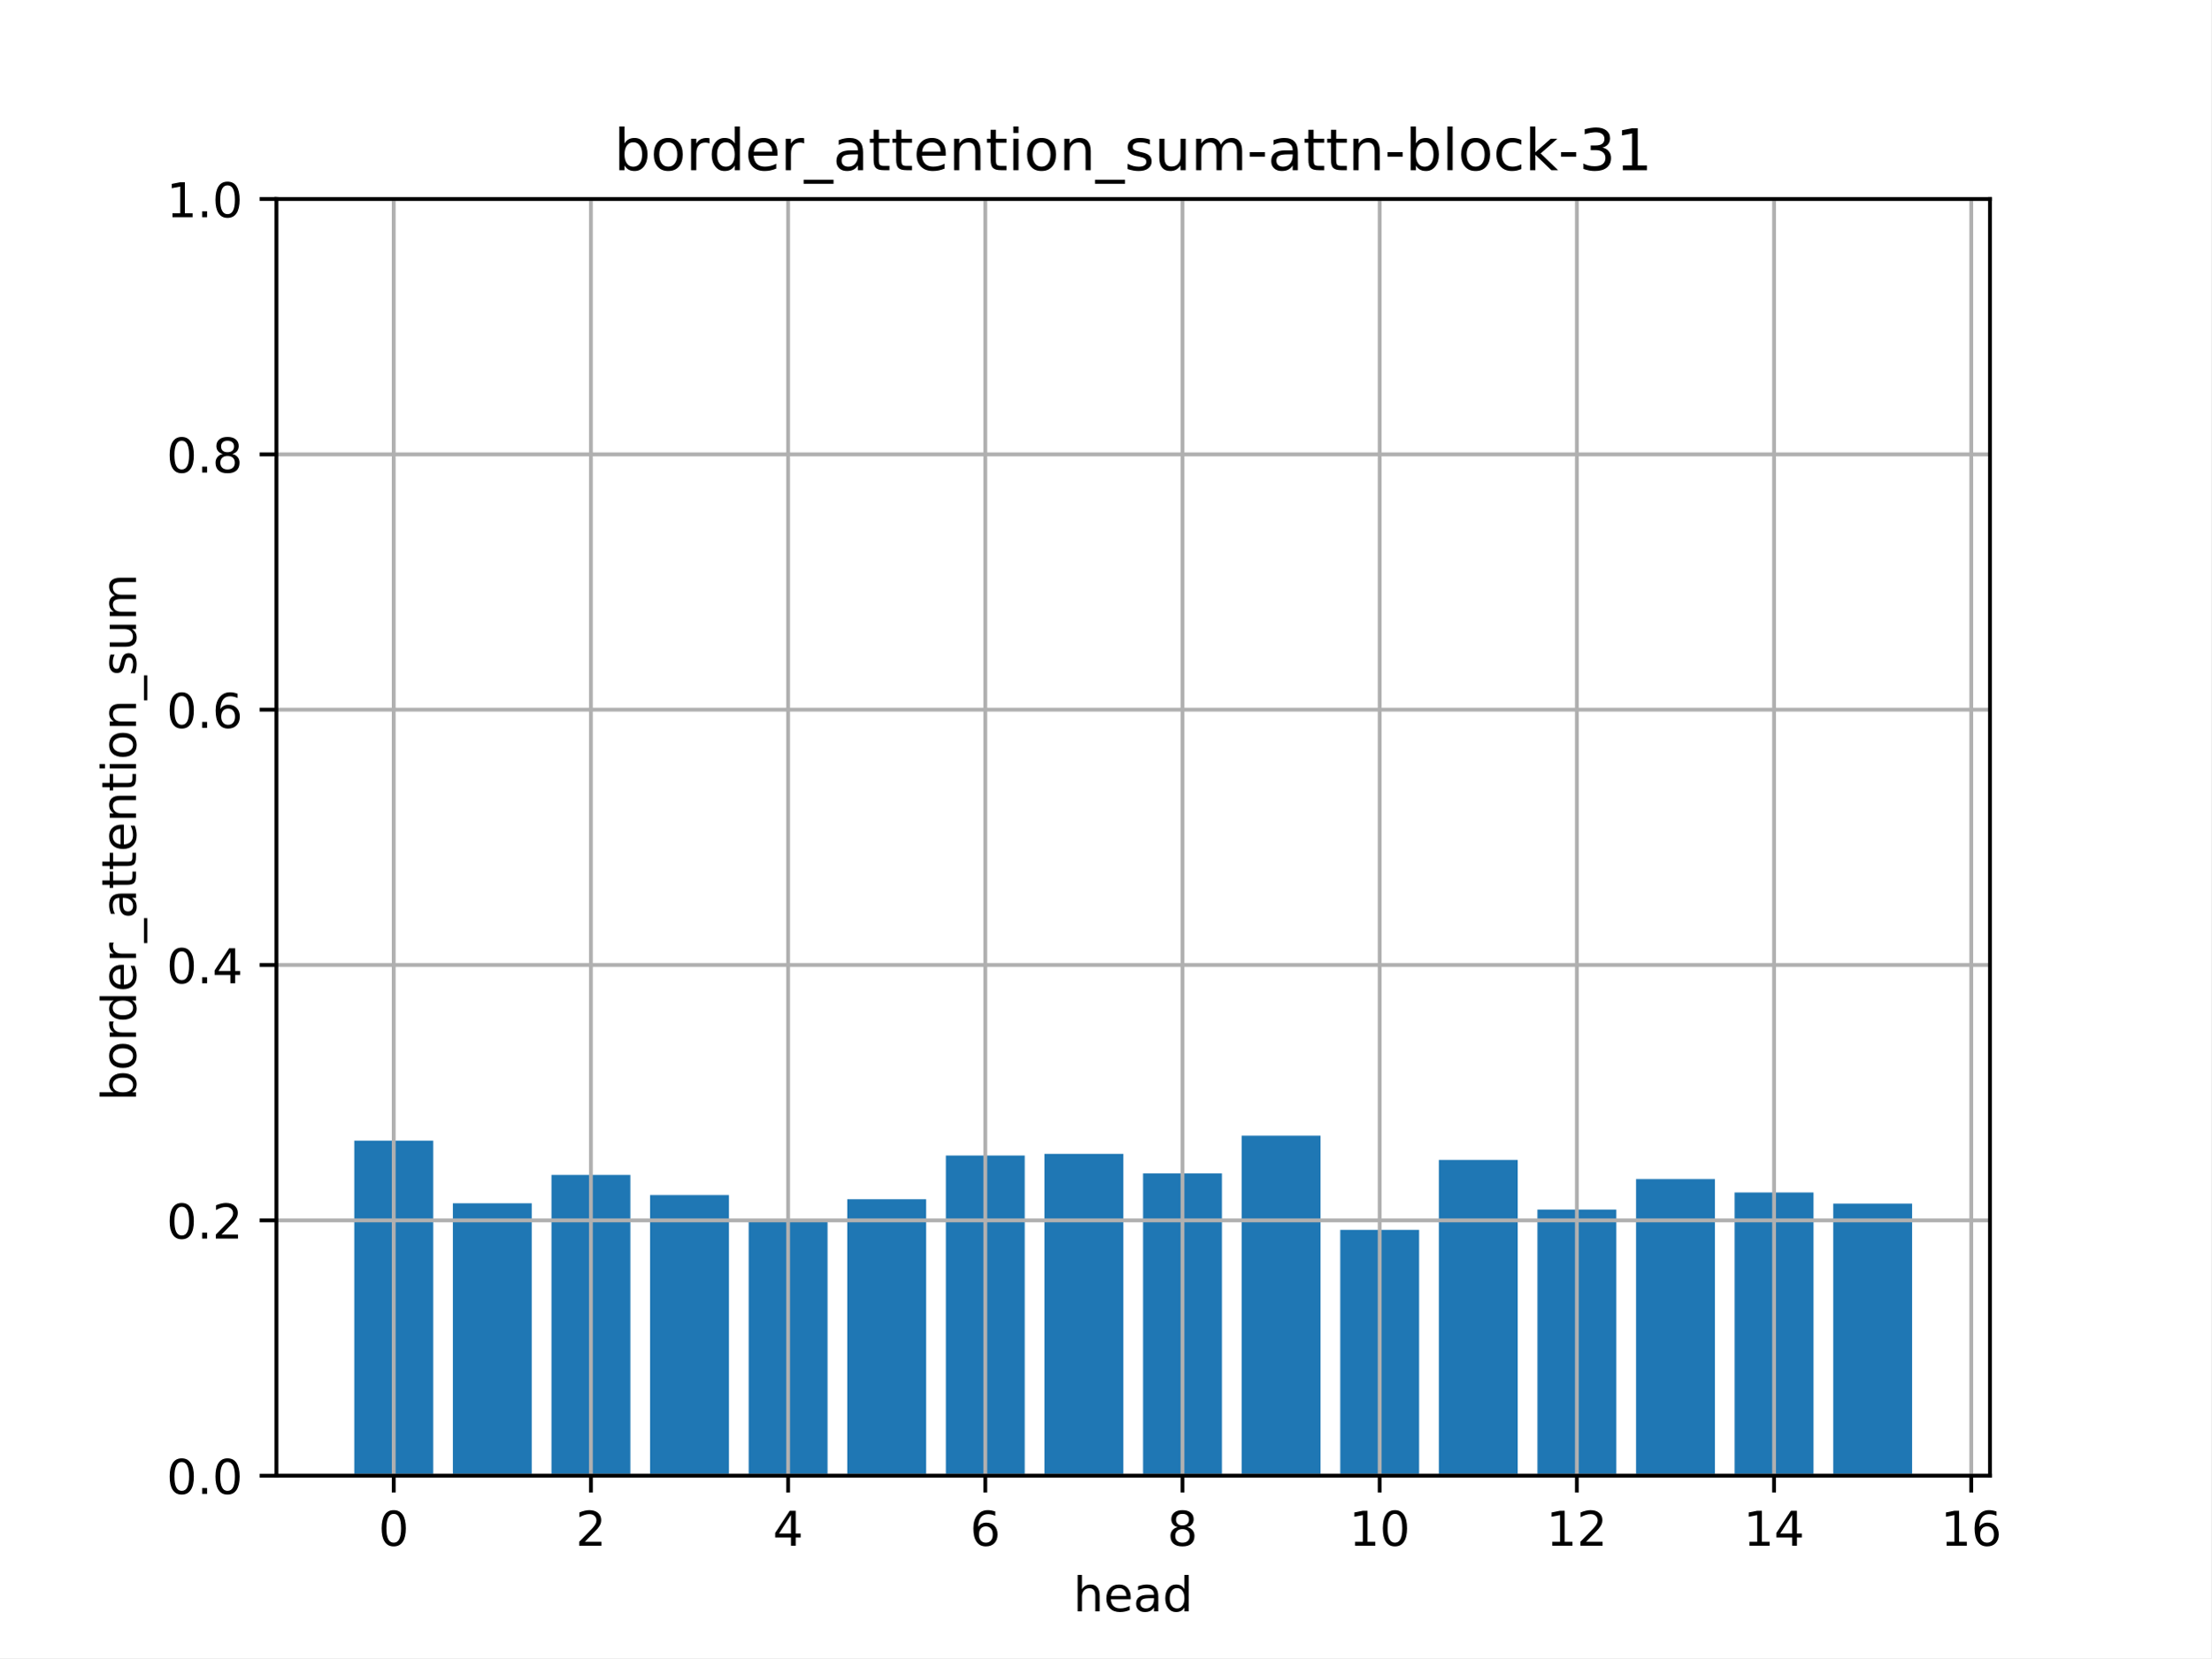
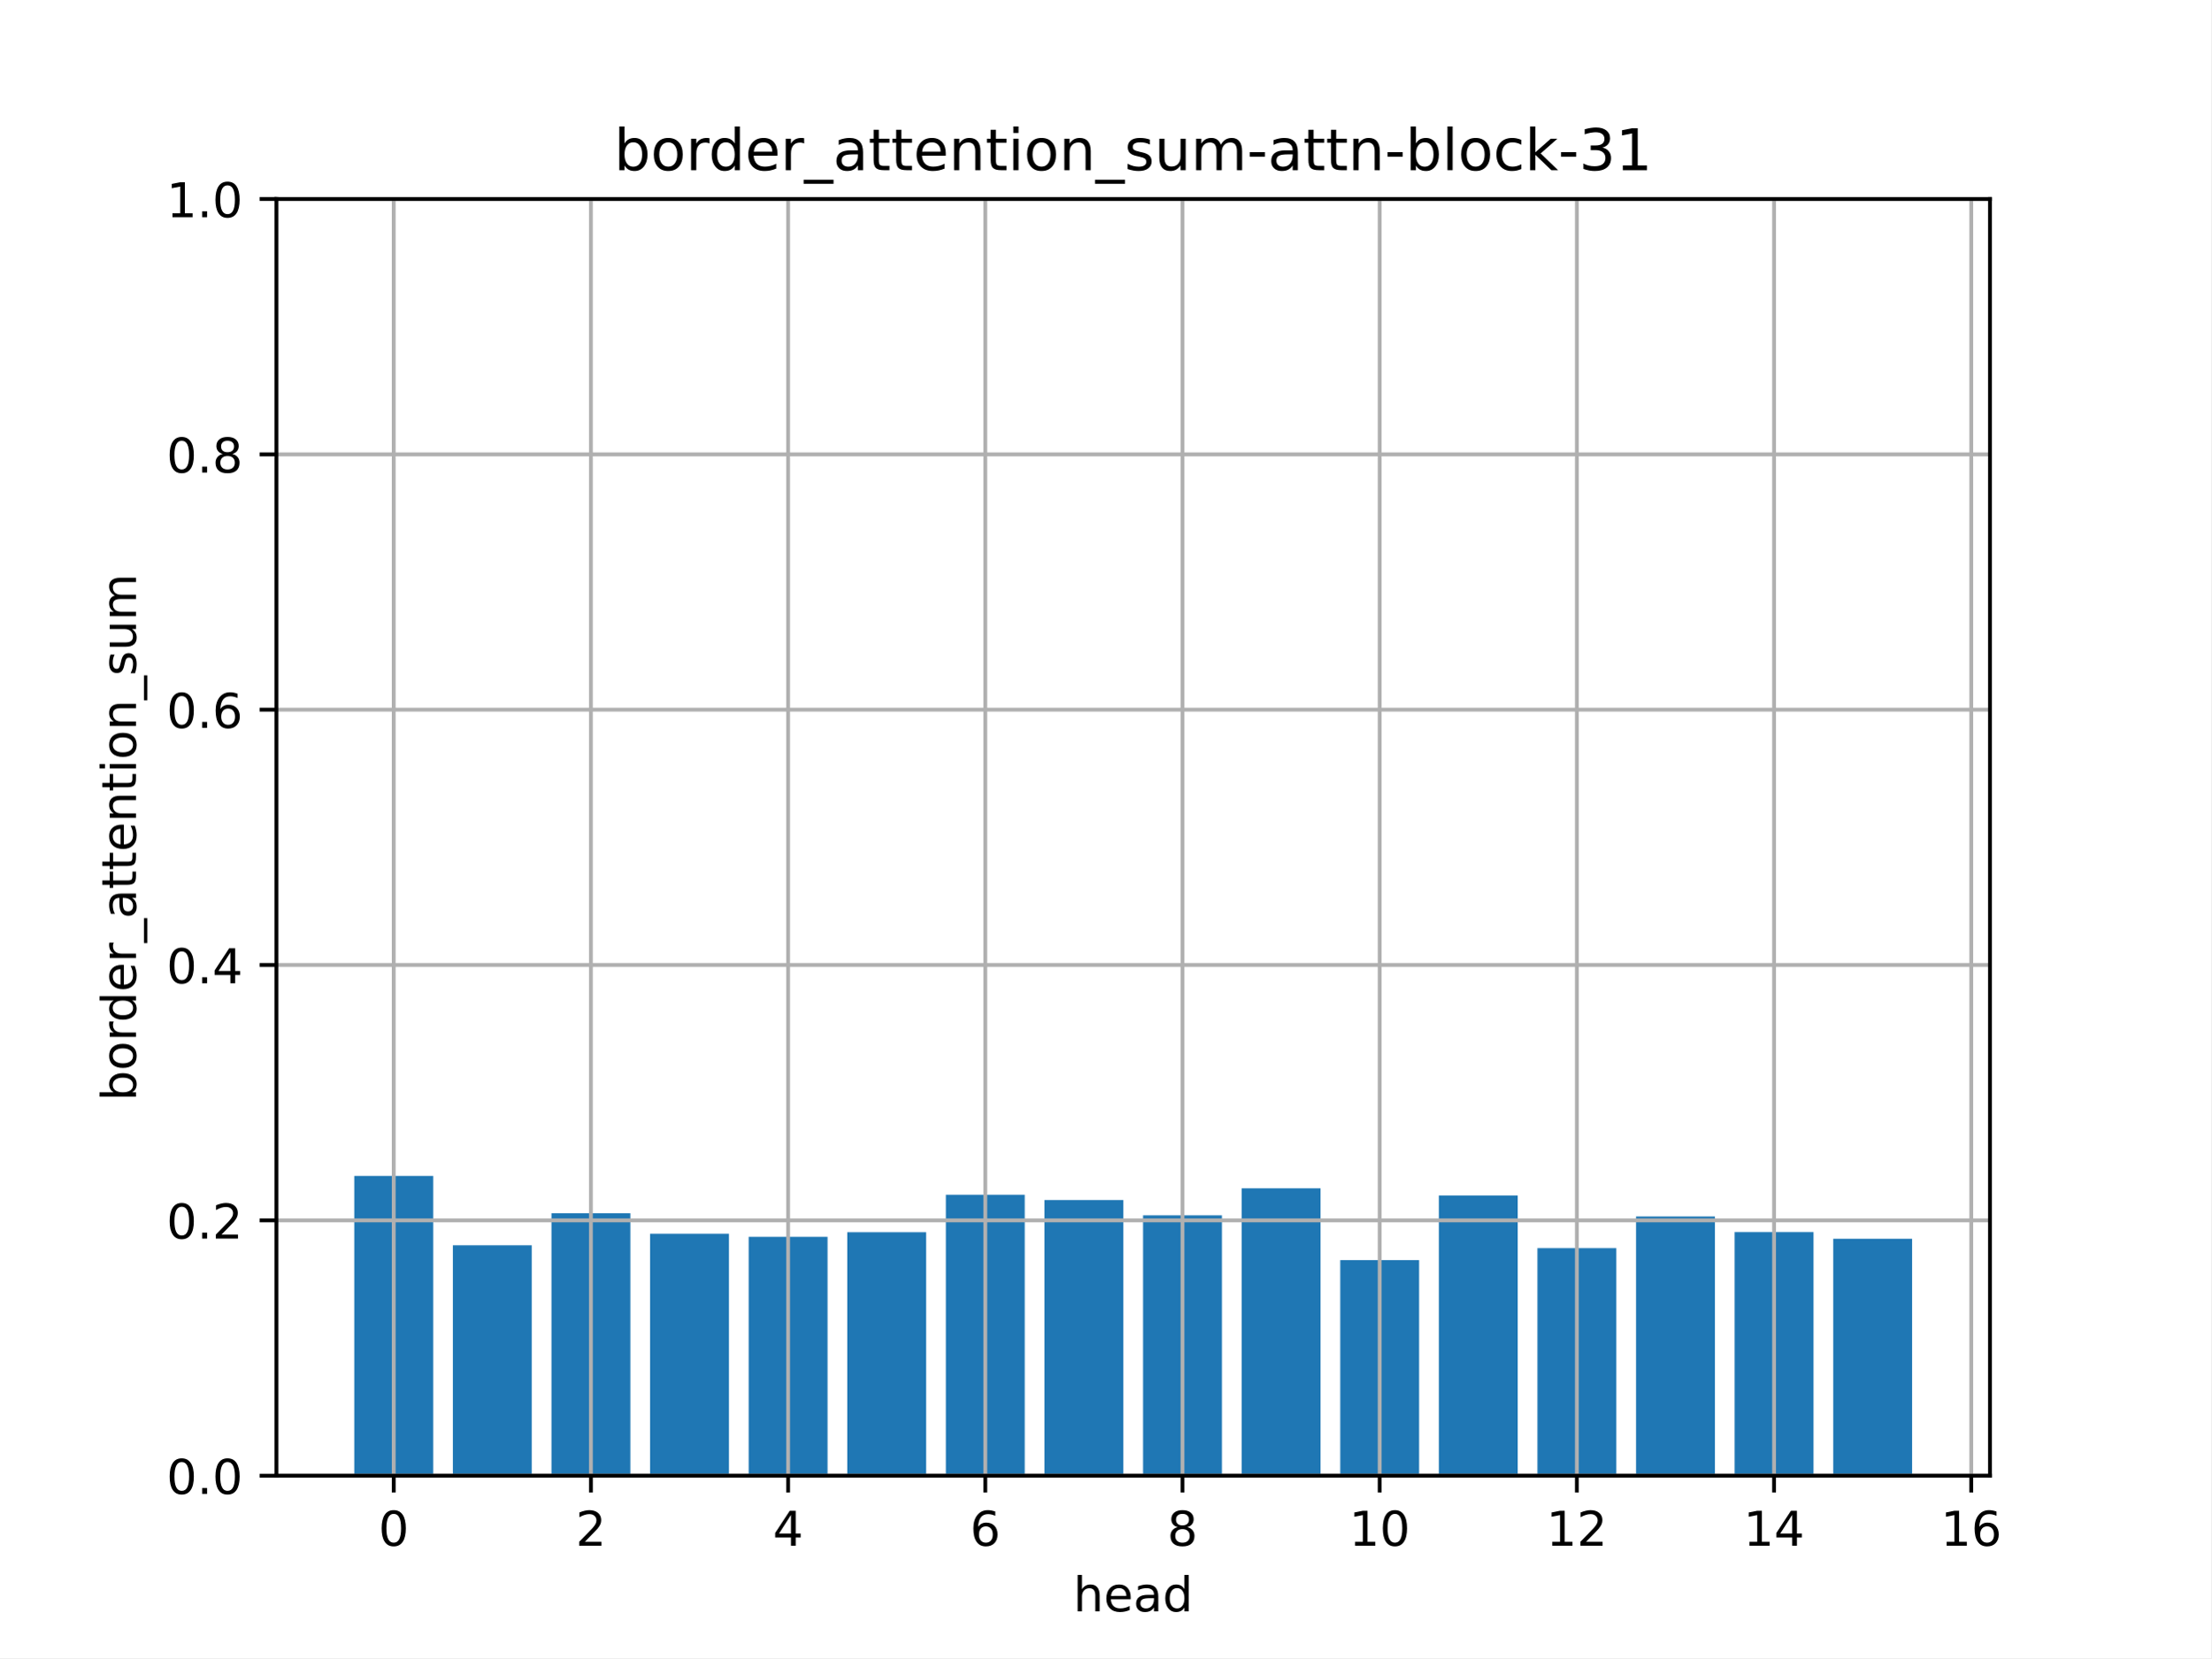
<svg xmlns="http://www.w3.org/2000/svg" xmlns:xlink="http://www.w3.org/1999/xlink" width="460.8pt" height="345.6pt" viewBox="0 0 460.8 345.6" version="1.1">
  <defs>
    <style type="text/css">*{stroke-linejoin: round; stroke-linecap: butt}</style>
  </defs>
  <g id="figure_1">
    <g id="patch_1">
      <path d="M 0 345.6  L 460.8 345.6  L 460.8 0  L 0 0  z " style="fill: #ffffff" />
    </g>
    <g id="axes_1">
      <g id="patch_2">
        <path d="M 57.6 307.584  L 414.72 307.584  L 414.72 41.472  L 57.6 41.472  z " style="fill: #ffffff" />
      </g>
      <g id="patch_3">
-         <path d="M 73.833 307.584  L 90.271 307.584  L 90.271 237.748  L 73.833 237.748  z " clip-path="url(#p9f709c866a)" style="fill: #1f77b4" />
+         <path d="M 73.833 307.584  L 90.271 307.584  L 90.271 245.098  L 73.833 245.098  z " clip-path="url(#pd78c011f35)" style="fill: #1f77b4" />
      </g>
      <g id="patch_4">
-         <path d="M 94.38 307.584  L 110.819 307.584  L 110.819 250.802  L 94.38 250.802  z " clip-path="url(#p9f709c866a)" style="fill: #1f77b4" />
+         <path d="M 94.38 307.584  L 110.819 307.584  L 110.819 259.564  L 94.38 259.564  z " clip-path="url(#pd78c011f35)" style="fill: #1f77b4" />
      </g>
      <g id="patch_5">
-         <path d="M 114.928 307.584  L 131.366 307.584  L 131.366 244.884  L 114.928 244.884  z " clip-path="url(#p9f709c866a)" style="fill: #1f77b4" />
+         <path d="M 114.928 307.584  L 131.366 307.584  L 131.366 252.871  L 114.928 252.871  z " clip-path="url(#pd78c011f35)" style="fill: #1f77b4" />
      </g>
      <g id="patch_6">
-         <path d="M 135.476 307.584  L 151.914 307.584  L 151.914 249.092  L 135.476 249.092  z " clip-path="url(#p9f709c866a)" style="fill: #1f77b4" />
+         <path d="M 135.476 307.584  L 151.914 307.584  L 151.914 257.159  L 135.476 257.159  z " clip-path="url(#pd78c011f35)" style="fill: #1f77b4" />
      </g>
      <g id="patch_7">
-         <path d="M 156.024 307.584  L 172.462 307.584  L 172.462 254.077  L 156.024 254.077  z " clip-path="url(#p9f709c866a)" style="fill: #1f77b4" />
+         <path d="M 156.024 307.584  L 172.462 307.584  L 172.462 257.786  L 156.024 257.786  z " clip-path="url(#pd78c011f35)" style="fill: #1f77b4" />
      </g>
      <g id="patch_8">
-         <path d="M 176.572 307.584  L 193.01 307.584  L 193.01 249.961  L 176.572 249.961  z " clip-path="url(#p9f709c866a)" style="fill: #1f77b4" />
+         <path d="M 176.572 307.584  L 193.01 307.584  L 193.01 256.832  L 176.572 256.832  z " clip-path="url(#pd78c011f35)" style="fill: #1f77b4" />
      </g>
      <g id="patch_9">
-         <path d="M 197.119 307.584  L 213.557 307.584  L 213.557 240.846  L 197.119 240.846  z " clip-path="url(#p9f709c866a)" style="fill: #1f77b4" />
+         <path d="M 197.119 307.584  L 213.557 307.584  L 213.557 249.044  L 197.119 249.044  z " clip-path="url(#pd78c011f35)" style="fill: #1f77b4" />
      </g>
      <g id="patch_10">
-         <path d="M 217.667 307.584  L 234.105 307.584  L 234.105 240.497  L 217.667 240.497  z " clip-path="url(#p9f709c866a)" style="fill: #1f77b4" />
+         <path d="M 217.667 307.584  L 234.105 307.584  L 234.105 250.135  L 217.667 250.135  z " clip-path="url(#pd78c011f35)" style="fill: #1f77b4" />
      </g>
      <g id="patch_11">
-         <path d="M 238.215 307.584  L 254.653 307.584  L 254.653 244.563  L 238.215 244.563  z " clip-path="url(#p9f709c866a)" style="fill: #1f77b4" />
+         <path d="M 238.215 307.584  L 254.653 307.584  L 254.653 253.318  L 238.215 253.318  z " clip-path="url(#pd78c011f35)" style="fill: #1f77b4" />
      </g>
      <g id="patch_12">
-         <path d="M 258.763 307.584  L 275.201 307.584  L 275.201 236.719  L 258.763 236.719  z " clip-path="url(#p9f709c866a)" style="fill: #1f77b4" />
+         <path d="M 258.763 307.584  L 275.201 307.584  L 275.201 247.679  L 258.763 247.679  z " clip-path="url(#pd78c011f35)" style="fill: #1f77b4" />
      </g>
      <g id="patch_13">
-         <path d="M 279.31 307.584  L 295.748 307.584  L 295.748 256.336  L 279.31 256.336  z " clip-path="url(#p9f709c866a)" style="fill: #1f77b4" />
+         <path d="M 279.31 307.584  L 295.748 307.584  L 295.748 262.638  L 279.31 262.638  z " clip-path="url(#pd78c011f35)" style="fill: #1f77b4" />
      </g>
      <g id="patch_14">
-         <path d="M 299.858 307.584  L 316.296 307.584  L 316.296 241.762  L 299.858 241.762  z " clip-path="url(#p9f709c866a)" style="fill: #1f77b4" />
+         <path d="M 299.858 307.584  L 316.296 307.584  L 316.296 249.174  L 299.858 249.174  z " clip-path="url(#pd78c011f35)" style="fill: #1f77b4" />
      </g>
      <g id="patch_15">
-         <path d="M 320.406 307.584  L 336.844 307.584  L 336.844 252.119  L 320.406 252.119  z " clip-path="url(#p9f709c866a)" style="fill: #1f77b4" />
+         <path d="M 320.406 307.584  L 336.844 307.584  L 336.844 260.144  L 320.406 260.144  z " clip-path="url(#pd78c011f35)" style="fill: #1f77b4" />
      </g>
      <g id="patch_16">
-         <path d="M 340.954 307.584  L 357.392 307.584  L 357.392 245.754  L 340.954 245.754  z " clip-path="url(#p9f709c866a)" style="fill: #1f77b4" />
+         <path d="M 340.954 307.584  L 357.392 307.584  L 357.392 253.552  L 340.954 253.552  z " clip-path="url(#pd78c011f35)" style="fill: #1f77b4" />
      </g>
      <g id="patch_17">
-         <path d="M 361.501 307.584  L 377.94 307.584  L 377.94 248.548  L 361.501 248.548  z " clip-path="url(#p9f709c866a)" style="fill: #1f77b4" />
+         <path d="M 361.501 307.584  L 377.94 307.584  L 377.94 256.805  L 361.501 256.805  z " clip-path="url(#pd78c011f35)" style="fill: #1f77b4" />
      </g>
      <g id="patch_18">
-         <path d="M 382.049 307.584  L 398.487 307.584  L 398.487 250.89  L 382.049 250.89  z " clip-path="url(#p9f709c866a)" style="fill: #1f77b4" />
+         <path d="M 382.049 307.584  L 398.487 307.584  L 398.487 258.193  L 382.049 258.193  z " clip-path="url(#pd78c011f35)" style="fill: #1f77b4" />
      </g>
      <g id="matplotlib.axis_1">
        <g id="xtick_1">
          <g id="line2d_1">
-             <path d="M 82.052 307.584  L 82.052 41.472  " clip-path="url(#p9f709c866a)" style="fill: none; stroke: #b0b0b0; stroke-width: 0.8; stroke-linecap: square" />
+             <path d="M 82.052 307.584  L 82.052 41.472  " clip-path="url(#pd78c011f35)" style="fill: none; stroke: #b0b0b0; stroke-width: 0.8; stroke-linecap: square" />
          </g>
          <g id="line2d_2">
            <defs>
-               <path id="m6a5b985927" d="M 0 0  L 0 3.5  " style="stroke: #000000; stroke-width: 0.8" />
+               <path id="mc23e83f23b" d="M 0 0  L 0 3.5  " style="stroke: #000000; stroke-width: 0.8" />
            </defs>
            <g>
-               <use xlink:href="#m6a5b985927" x="82.052" y="307.584" style="stroke: #000000; stroke-width: 0.8" />
+               <use xlink:href="#mc23e83f23b" x="82.052" y="307.584" style="stroke: #000000; stroke-width: 0.8" />
            </g>
          </g>
          <g id="text_1">
            <g transform="translate(78.87058 322.1824) scale(0.1 -0.1)">
              <defs>
                <path id="DejaVuSans-30" d="M 2034 4250  Q 1547 4250 1301 3770  Q 1056 3291 1056 2328  Q 1056 1369 1301 889  Q 1547 409 2034 409  Q 2525 409 2770 889  Q 3016 1369 3016 2328  Q 3016 3291 2770 3770  Q 2525 4250 2034 4250  z M 2034 4750  Q 2819 4750 3233 4129  Q 3647 3509 3647 2328  Q 3647 1150 3233 529  Q 2819 -91 2034 -91  Q 1250 -91 836 529  Q 422 1150 422 2328  Q 422 3509 836 4129  Q 1250 4750 2034 4750  z " transform="scale(0.015625)" />
              </defs>
              <use xlink:href="#DejaVuSans-30" />
            </g>
          </g>
        </g>
        <g id="xtick_2">
          <g id="line2d_3">
-             <path d="M 123.147 307.584  L 123.147 41.472  " clip-path="url(#p9f709c866a)" style="fill: none; stroke: #b0b0b0; stroke-width: 0.8; stroke-linecap: square" />
+             <path d="M 123.147 307.584  L 123.147 41.472  " clip-path="url(#pd78c011f35)" style="fill: none; stroke: #b0b0b0; stroke-width: 0.8; stroke-linecap: square" />
          </g>
          <g id="line2d_4">
            <g>
-               <use xlink:href="#m6a5b985927" x="123.147" y="307.584" style="stroke: #000000; stroke-width: 0.8" />
+               <use xlink:href="#mc23e83f23b" x="123.147" y="307.584" style="stroke: #000000; stroke-width: 0.8" />
            </g>
          </g>
          <g id="text_2">
            <g transform="translate(119.9661 322.1824) scale(0.1 -0.1)">
              <defs>
                <path id="DejaVuSans-32" d="M 1228 531  L 3431 531  L 3431 0  L 469 0  L 469 531  Q 828 903 1448 1529  Q 2069 2156 2228 2338  Q 2531 2678 2651 2914  Q 2772 3150 2772 3378  Q 2772 3750 2511 3984  Q 2250 4219 1831 4219  Q 1534 4219 1204 4116  Q 875 4013 500 3803  L 500 4441  Q 881 4594 1212 4672  Q 1544 4750 1819 4750  Q 2544 4750 2975 4387  Q 3406 4025 3406 3419  Q 3406 3131 3298 2873  Q 3191 2616 2906 2266  Q 2828 2175 2409 1742  Q 1991 1309 1228 531  z " transform="scale(0.015625)" />
              </defs>
              <use xlink:href="#DejaVuSans-32" />
            </g>
          </g>
        </g>
        <g id="xtick_3">
          <g id="line2d_5">
-             <path d="M 164.243 307.584  L 164.243 41.472  " clip-path="url(#p9f709c866a)" style="fill: none; stroke: #b0b0b0; stroke-width: 0.8; stroke-linecap: square" />
+             <path d="M 164.243 307.584  L 164.243 41.472  " clip-path="url(#pd78c011f35)" style="fill: none; stroke: #b0b0b0; stroke-width: 0.8; stroke-linecap: square" />
          </g>
          <g id="line2d_6">
            <g>
-               <use xlink:href="#m6a5b985927" x="164.243" y="307.584" style="stroke: #000000; stroke-width: 0.8" />
+               <use xlink:href="#mc23e83f23b" x="164.243" y="307.584" style="stroke: #000000; stroke-width: 0.8" />
            </g>
          </g>
          <g id="text_3">
            <g transform="translate(161.0616 322.1824) scale(0.1 -0.1)">
              <defs>
                <path id="DejaVuSans-34" d="M 2419 4116  L 825 1625  L 2419 1625  L 2419 4116  z M 2253 4666  L 3047 4666  L 3047 1625  L 3713 1625  L 3713 1100  L 3047 1100  L 3047 0  L 2419 0  L 2419 1100  L 313 1100  L 313 1709  L 2253 4666  z " transform="scale(0.015625)" />
              </defs>
              <use xlink:href="#DejaVuSans-34" />
            </g>
          </g>
        </g>
        <g id="xtick_4">
          <g id="line2d_7">
-             <path d="M 205.338 307.584  L 205.338 41.472  " clip-path="url(#p9f709c866a)" style="fill: none; stroke: #b0b0b0; stroke-width: 0.8; stroke-linecap: square" />
+             <path d="M 205.338 307.584  L 205.338 41.472  " clip-path="url(#pd78c011f35)" style="fill: none; stroke: #b0b0b0; stroke-width: 0.8; stroke-linecap: square" />
          </g>
          <g id="line2d_8">
            <g>
-               <use xlink:href="#m6a5b985927" x="205.338" y="307.584" style="stroke: #000000; stroke-width: 0.8" />
+               <use xlink:href="#mc23e83f23b" x="205.338" y="307.584" style="stroke: #000000; stroke-width: 0.8" />
            </g>
          </g>
          <g id="text_4">
            <g transform="translate(202.1571 322.1824) scale(0.1 -0.1)">
              <defs>
                <path id="DejaVuSans-36" d="M 2113 2584  Q 1688 2584 1439 2293  Q 1191 2003 1191 1497  Q 1191 994 1439 701  Q 1688 409 2113 409  Q 2538 409 2786 701  Q 3034 994 3034 1497  Q 3034 2003 2786 2293  Q 2538 2584 2113 2584  z M 3366 4563  L 3366 3988  Q 3128 4100 2886 4159  Q 2644 4219 2406 4219  Q 1781 4219 1451 3797  Q 1122 3375 1075 2522  Q 1259 2794 1537 2939  Q 1816 3084 2150 3084  Q 2853 3084 3261 2657  Q 3669 2231 3669 1497  Q 3669 778 3244 343  Q 2819 -91 2113 -91  Q 1303 -91 875 529  Q 447 1150 447 2328  Q 447 3434 972 4092  Q 1497 4750 2381 4750  Q 2619 4750 2861 4703  Q 3103 4656 3366 4563  z " transform="scale(0.015625)" />
              </defs>
              <use xlink:href="#DejaVuSans-36" />
            </g>
          </g>
        </g>
        <g id="xtick_5">
          <g id="line2d_9">
-             <path d="M 246.434 307.584  L 246.434 41.472  " clip-path="url(#p9f709c866a)" style="fill: none; stroke: #b0b0b0; stroke-width: 0.8; stroke-linecap: square" />
+             <path d="M 246.434 307.584  L 246.434 41.472  " clip-path="url(#pd78c011f35)" style="fill: none; stroke: #b0b0b0; stroke-width: 0.8; stroke-linecap: square" />
          </g>
          <g id="line2d_10">
            <g>
-               <use xlink:href="#m6a5b985927" x="246.434" y="307.584" style="stroke: #000000; stroke-width: 0.8" />
+               <use xlink:href="#mc23e83f23b" x="246.434" y="307.584" style="stroke: #000000; stroke-width: 0.8" />
            </g>
          </g>
          <g id="text_5">
            <g transform="translate(243.2526 322.1824) scale(0.1 -0.1)">
              <defs>
                <path id="DejaVuSans-38" d="M 2034 2216  Q 1584 2216 1326 1975  Q 1069 1734 1069 1313  Q 1069 891 1326 650  Q 1584 409 2034 409  Q 2484 409 2743 651  Q 3003 894 3003 1313  Q 3003 1734 2745 1975  Q 2488 2216 2034 2216  z M 1403 2484  Q 997 2584 770 2862  Q 544 3141 544 3541  Q 544 4100 942 4425  Q 1341 4750 2034 4750  Q 2731 4750 3128 4425  Q 3525 4100 3525 3541  Q 3525 3141 3298 2862  Q 3072 2584 2669 2484  Q 3125 2378 3379 2068  Q 3634 1759 3634 1313  Q 3634 634 3220 271  Q 2806 -91 2034 -91  Q 1263 -91 848 271  Q 434 634 434 1313  Q 434 1759 690 2068  Q 947 2378 1403 2484  z M 1172 3481  Q 1172 3119 1398 2916  Q 1625 2713 2034 2713  Q 2441 2713 2670 2916  Q 2900 3119 2900 3481  Q 2900 3844 2670 4047  Q 2441 4250 2034 4250  Q 1625 4250 1398 4047  Q 1172 3844 1172 3481  z " transform="scale(0.015625)" />
              </defs>
              <use xlink:href="#DejaVuSans-38" />
            </g>
          </g>
        </g>
        <g id="xtick_6">
          <g id="line2d_11">
-             <path d="M 287.529 307.584  L 287.529 41.472  " clip-path="url(#p9f709c866a)" style="fill: none; stroke: #b0b0b0; stroke-width: 0.8; stroke-linecap: square" />
+             <path d="M 287.529 307.584  L 287.529 41.472  " clip-path="url(#pd78c011f35)" style="fill: none; stroke: #b0b0b0; stroke-width: 0.8; stroke-linecap: square" />
          </g>
          <g id="line2d_12">
            <g>
-               <use xlink:href="#m6a5b985927" x="287.529" y="307.584" style="stroke: #000000; stroke-width: 0.8" />
+               <use xlink:href="#mc23e83f23b" x="287.529" y="307.584" style="stroke: #000000; stroke-width: 0.8" />
            </g>
          </g>
          <g id="text_6">
            <g transform="translate(281.1669 322.1824) scale(0.1 -0.1)">
              <defs>
                <path id="DejaVuSans-31" d="M 794 531  L 1825 531  L 1825 4091  L 703 3866  L 703 4441  L 1819 4666  L 2450 4666  L 2450 531  L 3481 531  L 3481 0  L 794 0  L 794 531  z " transform="scale(0.015625)" />
              </defs>
              <use xlink:href="#DejaVuSans-31" />
              <use xlink:href="#DejaVuSans-30" x="63.623" />
            </g>
          </g>
        </g>
        <g id="xtick_7">
          <g id="line2d_13">
-             <path d="M 328.625 307.584  L 328.625 41.472  " clip-path="url(#p9f709c866a)" style="fill: none; stroke: #b0b0b0; stroke-width: 0.8; stroke-linecap: square" />
+             <path d="M 328.625 307.584  L 328.625 41.472  " clip-path="url(#pd78c011f35)" style="fill: none; stroke: #b0b0b0; stroke-width: 0.8; stroke-linecap: square" />
          </g>
          <g id="line2d_14">
            <g>
-               <use xlink:href="#m6a5b985927" x="328.625" y="307.584" style="stroke: #000000; stroke-width: 0.8" />
+               <use xlink:href="#mc23e83f23b" x="328.625" y="307.584" style="stroke: #000000; stroke-width: 0.8" />
            </g>
          </g>
          <g id="text_7">
            <g transform="translate(322.2624 322.1824) scale(0.1 -0.1)">
              <use xlink:href="#DejaVuSans-31" />
              <use xlink:href="#DejaVuSans-32" x="63.623" />
            </g>
          </g>
        </g>
        <g id="xtick_8">
          <g id="line2d_15">
-             <path d="M 369.72 307.584  L 369.72 41.472  " clip-path="url(#p9f709c866a)" style="fill: none; stroke: #b0b0b0; stroke-width: 0.8; stroke-linecap: square" />
+             <path d="M 369.72 307.584  L 369.72 41.472  " clip-path="url(#pd78c011f35)" style="fill: none; stroke: #b0b0b0; stroke-width: 0.8; stroke-linecap: square" />
          </g>
          <g id="line2d_16">
            <g>
-               <use xlink:href="#m6a5b985927" x="369.72" y="307.584" style="stroke: #000000; stroke-width: 0.8" />
+               <use xlink:href="#mc23e83f23b" x="369.72" y="307.584" style="stroke: #000000; stroke-width: 0.8" />
            </g>
          </g>
          <g id="text_8">
            <g transform="translate(363.3579 322.1824) scale(0.1 -0.1)">
              <use xlink:href="#DejaVuSans-31" />
              <use xlink:href="#DejaVuSans-34" x="63.623" />
            </g>
          </g>
        </g>
        <g id="xtick_9">
          <g id="line2d_17">
-             <path d="M 410.816 307.584  L 410.816 41.472  " clip-path="url(#p9f709c866a)" style="fill: none; stroke: #b0b0b0; stroke-width: 0.8; stroke-linecap: square" />
+             <path d="M 410.816 307.584  L 410.816 41.472  " clip-path="url(#pd78c011f35)" style="fill: none; stroke: #b0b0b0; stroke-width: 0.8; stroke-linecap: square" />
          </g>
          <g id="line2d_18">
            <g>
-               <use xlink:href="#m6a5b985927" x="410.816" y="307.584" style="stroke: #000000; stroke-width: 0.8" />
+               <use xlink:href="#mc23e83f23b" x="410.816" y="307.584" style="stroke: #000000; stroke-width: 0.8" />
            </g>
          </g>
          <g id="text_9">
            <g transform="translate(404.4534 322.1824) scale(0.1 -0.1)">
              <use xlink:href="#DejaVuSans-31" />
              <use xlink:href="#DejaVuSans-36" x="63.623" />
            </g>
          </g>
        </g>
        <g id="text_10">
          <g transform="translate(223.6764 335.8606) scale(0.1 -0.1)">
            <defs>
              <path id="DejaVuSans-68" d="M 3513 2113  L 3513 0  L 2938 0  L 2938 2094  Q 2938 2591 2744 2837  Q 2550 3084 2163 3084  Q 1697 3084 1428 2787  Q 1159 2491 1159 1978  L 1159 0  L 581 0  L 581 4863  L 1159 4863  L 1159 2956  Q 1366 3272 1645 3428  Q 1925 3584 2291 3584  Q 2894 3584 3203 3211  Q 3513 2838 3513 2113  z " transform="scale(0.015625)" />
              <path id="DejaVuSans-65" d="M 3597 1894  L 3597 1613  L 953 1613  Q 991 1019 1311 708  Q 1631 397 2203 397  Q 2534 397 2845 478  Q 3156 559 3463 722  L 3463 178  Q 3153 47 2828 -22  Q 2503 -91 2169 -91  Q 1331 -91 842 396  Q 353 884 353 1716  Q 353 2575 817 3079  Q 1281 3584 2069 3584  Q 2775 3584 3186 3129  Q 3597 2675 3597 1894  z M 3022 2063  Q 3016 2534 2758 2815  Q 2500 3097 2075 3097  Q 1594 3097 1305 2825  Q 1016 2553 972 2059  L 3022 2063  z " transform="scale(0.015625)" />
              <path id="DejaVuSans-61" d="M 2194 1759  Q 1497 1759 1228 1600  Q 959 1441 959 1056  Q 959 750 1161 570  Q 1363 391 1709 391  Q 2188 391 2477 730  Q 2766 1069 2766 1631  L 2766 1759  L 2194 1759  z M 3341 1997  L 3341 0  L 2766 0  L 2766 531  Q 2569 213 2275 61  Q 1981 -91 1556 -91  Q 1019 -91 701 211  Q 384 513 384 1019  Q 384 1609 779 1909  Q 1175 2209 1959 2209  L 2766 2209  L 2766 2266  Q 2766 2663 2505 2880  Q 2244 3097 1772 3097  Q 1472 3097 1187 3025  Q 903 2953 641 2809  L 641 3341  Q 956 3463 1253 3523  Q 1550 3584 1831 3584  Q 2591 3584 2966 3190  Q 3341 2797 3341 1997  z " transform="scale(0.015625)" />
              <path id="DejaVuSans-64" d="M 2906 2969  L 2906 4863  L 3481 4863  L 3481 0  L 2906 0  L 2906 525  Q 2725 213 2448 61  Q 2172 -91 1784 -91  Q 1150 -91 751 415  Q 353 922 353 1747  Q 353 2572 751 3078  Q 1150 3584 1784 3584  Q 2172 3584 2448 3432  Q 2725 3281 2906 2969  z M 947 1747  Q 947 1113 1208 752  Q 1469 391 1925 391  Q 2381 391 2643 752  Q 2906 1113 2906 1747  Q 2906 2381 2643 2742  Q 2381 3103 1925 3103  Q 1469 3103 1208 2742  Q 947 2381 947 1747  z " transform="scale(0.015625)" />
            </defs>
            <use xlink:href="#DejaVuSans-68" />
            <use xlink:href="#DejaVuSans-65" x="63.379" />
            <use xlink:href="#DejaVuSans-61" x="124.902" />
            <use xlink:href="#DejaVuSans-64" x="186.182" />
          </g>
        </g>
      </g>
      <g id="matplotlib.axis_2">
        <g id="ytick_1">
          <g id="line2d_19">
-             <path d="M 57.6 307.584  L 414.72 307.584  " clip-path="url(#p9f709c866a)" style="fill: none; stroke: #b0b0b0; stroke-width: 0.8; stroke-linecap: square" />
+             <path d="M 57.6 307.584  L 414.72 307.584  " clip-path="url(#pd78c011f35)" style="fill: none; stroke: #b0b0b0; stroke-width: 0.8; stroke-linecap: square" />
          </g>
          <g id="line2d_20">
            <defs>
-               <path id="ma2ea355721" d="M 0 0  L -3.5 0  " style="stroke: #000000; stroke-width: 0.8" />
+               <path id="md6f1717f8e" d="M 0 0  L -3.5 0  " style="stroke: #000000; stroke-width: 0.8" />
            </defs>
            <g>
-               <use xlink:href="#ma2ea355721" x="57.6" y="307.584" style="stroke: #000000; stroke-width: 0.8" />
+               <use xlink:href="#md6f1717f8e" x="57.6" y="307.584" style="stroke: #000000; stroke-width: 0.8" />
            </g>
          </g>
          <g id="text_11">
            <g transform="translate(34.69687 311.3832) scale(0.1 -0.1)">
              <defs>
                <path id="DejaVuSans-2e" d="M 684 794  L 1344 794  L 1344 0  L 684 0  L 684 794  z " transform="scale(0.015625)" />
              </defs>
              <use xlink:href="#DejaVuSans-30" />
              <use xlink:href="#DejaVuSans-2e" x="63.623" />
              <use xlink:href="#DejaVuSans-30" x="95.41" />
            </g>
          </g>
        </g>
        <g id="ytick_2">
          <g id="line2d_21">
-             <path d="M 57.6 254.362  L 414.72 254.362  " clip-path="url(#p9f709c866a)" style="fill: none; stroke: #b0b0b0; stroke-width: 0.8; stroke-linecap: square" />
+             <path d="M 57.6 254.362  L 414.72 254.362  " clip-path="url(#pd78c011f35)" style="fill: none; stroke: #b0b0b0; stroke-width: 0.8; stroke-linecap: square" />
          </g>
          <g id="line2d_22">
            <g>
-               <use xlink:href="#ma2ea355721" x="57.6" y="254.362" style="stroke: #000000; stroke-width: 0.8" />
+               <use xlink:href="#md6f1717f8e" x="57.6" y="254.362" style="stroke: #000000; stroke-width: 0.8" />
            </g>
          </g>
          <g id="text_12">
            <g transform="translate(34.69687 258.1608) scale(0.1 -0.1)">
              <use xlink:href="#DejaVuSans-30" />
              <use xlink:href="#DejaVuSans-2e" x="63.623" />
              <use xlink:href="#DejaVuSans-32" x="95.41" />
            </g>
          </g>
        </g>
        <g id="ytick_3">
          <g id="line2d_23">
-             <path d="M 57.6 201.139  L 414.72 201.139  " clip-path="url(#p9f709c866a)" style="fill: none; stroke: #b0b0b0; stroke-width: 0.8; stroke-linecap: square" />
+             <path d="M 57.6 201.139  L 414.72 201.139  " clip-path="url(#pd78c011f35)" style="fill: none; stroke: #b0b0b0; stroke-width: 0.8; stroke-linecap: square" />
          </g>
          <g id="line2d_24">
            <g>
-               <use xlink:href="#ma2ea355721" x="57.6" y="201.139" style="stroke: #000000; stroke-width: 0.8" />
+               <use xlink:href="#md6f1717f8e" x="57.6" y="201.139" style="stroke: #000000; stroke-width: 0.8" />
            </g>
          </g>
          <g id="text_13">
            <g transform="translate(34.69687 204.9384) scale(0.1 -0.1)">
              <use xlink:href="#DejaVuSans-30" />
              <use xlink:href="#DejaVuSans-2e" x="63.623" />
              <use xlink:href="#DejaVuSans-34" x="95.41" />
            </g>
          </g>
        </g>
        <g id="ytick_4">
          <g id="line2d_25">
-             <path d="M 57.6 147.917  L 414.72 147.917  " clip-path="url(#p9f709c866a)" style="fill: none; stroke: #b0b0b0; stroke-width: 0.8; stroke-linecap: square" />
+             <path d="M 57.6 147.917  L 414.72 147.917  " clip-path="url(#pd78c011f35)" style="fill: none; stroke: #b0b0b0; stroke-width: 0.8; stroke-linecap: square" />
          </g>
          <g id="line2d_26">
            <g>
-               <use xlink:href="#ma2ea355721" x="57.6" y="147.917" style="stroke: #000000; stroke-width: 0.8" />
+               <use xlink:href="#md6f1717f8e" x="57.6" y="147.917" style="stroke: #000000; stroke-width: 0.8" />
            </g>
          </g>
          <g id="text_14">
            <g transform="translate(34.69687 151.716) scale(0.1 -0.1)">
              <use xlink:href="#DejaVuSans-30" />
              <use xlink:href="#DejaVuSans-2e" x="63.623" />
              <use xlink:href="#DejaVuSans-36" x="95.41" />
            </g>
          </g>
        </g>
        <g id="ytick_5">
          <g id="line2d_27">
-             <path d="M 57.6 94.694  L 414.72 94.694  " clip-path="url(#p9f709c866a)" style="fill: none; stroke: #b0b0b0; stroke-width: 0.8; stroke-linecap: square" />
+             <path d="M 57.6 94.694  L 414.72 94.694  " clip-path="url(#pd78c011f35)" style="fill: none; stroke: #b0b0b0; stroke-width: 0.8; stroke-linecap: square" />
          </g>
          <g id="line2d_28">
            <g>
-               <use xlink:href="#ma2ea355721" x="57.6" y="94.694" style="stroke: #000000; stroke-width: 0.8" />
+               <use xlink:href="#md6f1717f8e" x="57.6" y="94.694" style="stroke: #000000; stroke-width: 0.8" />
            </g>
          </g>
          <g id="text_15">
            <g transform="translate(34.69687 98.49362) scale(0.1 -0.1)">
              <use xlink:href="#DejaVuSans-30" />
              <use xlink:href="#DejaVuSans-2e" x="63.623" />
              <use xlink:href="#DejaVuSans-38" x="95.41" />
            </g>
          </g>
        </g>
        <g id="ytick_6">
          <g id="line2d_29">
-             <path d="M 57.6 41.472  L 414.72 41.472  " clip-path="url(#p9f709c866a)" style="fill: none; stroke: #b0b0b0; stroke-width: 0.8; stroke-linecap: square" />
+             <path d="M 57.6 41.472  L 414.72 41.472  " clip-path="url(#pd78c011f35)" style="fill: none; stroke: #b0b0b0; stroke-width: 0.8; stroke-linecap: square" />
          </g>
          <g id="line2d_30">
            <g>
-               <use xlink:href="#ma2ea355721" x="57.6" y="41.472" style="stroke: #000000; stroke-width: 0.8" />
+               <use xlink:href="#md6f1717f8e" x="57.6" y="41.472" style="stroke: #000000; stroke-width: 0.8" />
            </g>
          </g>
          <g id="text_16">
            <g transform="translate(34.69687 45.27122) scale(0.1 -0.1)">
              <use xlink:href="#DejaVuSans-31" />
              <use xlink:href="#DejaVuSans-2e" x="63.623" />
              <use xlink:href="#DejaVuSans-30" x="95.41" />
            </g>
          </g>
        </g>
        <g id="text_17">
          <g transform="translate(28.33906 229.4866) rotate(-90) scale(0.1 -0.1)">
            <defs>
              <path id="DejaVuSans-62" d="M 3116 1747  Q 3116 2381 2855 2742  Q 2594 3103 2138 3103  Q 1681 3103 1420 2742  Q 1159 2381 1159 1747  Q 1159 1113 1420 752  Q 1681 391 2138 391  Q 2594 391 2855 752  Q 3116 1113 3116 1747  z M 1159 2969  Q 1341 3281 1617 3432  Q 1894 3584 2278 3584  Q 2916 3584 3314 3078  Q 3713 2572 3713 1747  Q 3713 922 3314 415  Q 2916 -91 2278 -91  Q 1894 -91 1617 61  Q 1341 213 1159 525  L 1159 0  L 581 0  L 581 4863  L 1159 4863  L 1159 2969  z " transform="scale(0.015625)" />
              <path id="DejaVuSans-6f" d="M 1959 3097  Q 1497 3097 1228 2736  Q 959 2375 959 1747  Q 959 1119 1226 758  Q 1494 397 1959 397  Q 2419 397 2687 759  Q 2956 1122 2956 1747  Q 2956 2369 2687 2733  Q 2419 3097 1959 3097  z M 1959 3584  Q 2709 3584 3137 3096  Q 3566 2609 3566 1747  Q 3566 888 3137 398  Q 2709 -91 1959 -91  Q 1206 -91 779 398  Q 353 888 353 1747  Q 353 2609 779 3096  Q 1206 3584 1959 3584  z " transform="scale(0.015625)" />
              <path id="DejaVuSans-72" d="M 2631 2963  Q 2534 3019 2420 3045  Q 2306 3072 2169 3072  Q 1681 3072 1420 2755  Q 1159 2438 1159 1844  L 1159 0  L 581 0  L 581 3500  L 1159 3500  L 1159 2956  Q 1341 3275 1631 3429  Q 1922 3584 2338 3584  Q 2397 3584 2469 3576  Q 2541 3569 2628 3553  L 2631 2963  z " transform="scale(0.015625)" />
              <path id="DejaVuSans-5f" d="M 3263 -1063  L 3263 -1509  L -63 -1509  L -63 -1063  L 3263 -1063  z " transform="scale(0.015625)" />
              <path id="DejaVuSans-74" d="M 1172 4494  L 1172 3500  L 2356 3500  L 2356 3053  L 1172 3053  L 1172 1153  Q 1172 725 1289 603  Q 1406 481 1766 481  L 2356 481  L 2356 0  L 1766 0  Q 1100 0 847 248  Q 594 497 594 1153  L 594 3053  L 172 3053  L 172 3500  L 594 3500  L 594 4494  L 1172 4494  z " transform="scale(0.015625)" />
              <path id="DejaVuSans-6e" d="M 3513 2113  L 3513 0  L 2938 0  L 2938 2094  Q 2938 2591 2744 2837  Q 2550 3084 2163 3084  Q 1697 3084 1428 2787  Q 1159 2491 1159 1978  L 1159 0  L 581 0  L 581 3500  L 1159 3500  L 1159 2956  Q 1366 3272 1645 3428  Q 1925 3584 2291 3584  Q 2894 3584 3203 3211  Q 3513 2838 3513 2113  z " transform="scale(0.015625)" />
              <path id="DejaVuSans-69" d="M 603 3500  L 1178 3500  L 1178 0  L 603 0  L 603 3500  z M 603 4863  L 1178 4863  L 1178 4134  L 603 4134  L 603 4863  z " transform="scale(0.015625)" />
              <path id="DejaVuSans-73" d="M 2834 3397  L 2834 2853  Q 2591 2978 2328 3040  Q 2066 3103 1784 3103  Q 1356 3103 1142 2972  Q 928 2841 928 2578  Q 928 2378 1081 2264  Q 1234 2150 1697 2047  L 1894 2003  Q 2506 1872 2764 1633  Q 3022 1394 3022 966  Q 3022 478 2636 193  Q 2250 -91 1575 -91  Q 1294 -91 989 -36  Q 684 19 347 128  L 347 722  Q 666 556 975 473  Q 1284 391 1588 391  Q 1994 391 2212 530  Q 2431 669 2431 922  Q 2431 1156 2273 1281  Q 2116 1406 1581 1522  L 1381 1569  Q 847 1681 609 1914  Q 372 2147 372 2553  Q 372 3047 722 3315  Q 1072 3584 1716 3584  Q 2034 3584 2315 3537  Q 2597 3491 2834 3397  z " transform="scale(0.015625)" />
              <path id="DejaVuSans-75" d="M 544 1381  L 544 3500  L 1119 3500  L 1119 1403  Q 1119 906 1312 657  Q 1506 409 1894 409  Q 2359 409 2629 706  Q 2900 1003 2900 1516  L 2900 3500  L 3475 3500  L 3475 0  L 2900 0  L 2900 538  Q 2691 219 2414 64  Q 2138 -91 1772 -91  Q 1169 -91 856 284  Q 544 659 544 1381  z M 1991 3584  L 1991 3584  z " transform="scale(0.015625)" />
              <path id="DejaVuSans-6d" d="M 3328 2828  Q 3544 3216 3844 3400  Q 4144 3584 4550 3584  Q 5097 3584 5394 3201  Q 5691 2819 5691 2113  L 5691 0  L 5113 0  L 5113 2094  Q 5113 2597 4934 2840  Q 4756 3084 4391 3084  Q 3944 3084 3684 2787  Q 3425 2491 3425 1978  L 3425 0  L 2847 0  L 2847 2094  Q 2847 2600 2669 2842  Q 2491 3084 2119 3084  Q 1678 3084 1418 2786  Q 1159 2488 1159 1978  L 1159 0  L 581 0  L 581 3500  L 1159 3500  L 1159 2956  Q 1356 3278 1631 3431  Q 1906 3584 2284 3584  Q 2666 3584 2933 3390  Q 3200 3197 3328 2828  z " transform="scale(0.015625)" />
            </defs>
            <use xlink:href="#DejaVuSans-62" />
            <use xlink:href="#DejaVuSans-6f" x="63.477" />
            <use xlink:href="#DejaVuSans-72" x="124.658" />
            <use xlink:href="#DejaVuSans-64" x="164.021" />
            <use xlink:href="#DejaVuSans-65" x="227.498" />
            <use xlink:href="#DejaVuSans-72" x="289.021" />
            <use xlink:href="#DejaVuSans-5f" x="330.135" />
            <use xlink:href="#DejaVuSans-61" x="380.135" />
            <use xlink:href="#DejaVuSans-74" x="441.414" />
            <use xlink:href="#DejaVuSans-74" x="480.623" />
            <use xlink:href="#DejaVuSans-65" x="519.832" />
            <use xlink:href="#DejaVuSans-6e" x="581.355" />
            <use xlink:href="#DejaVuSans-74" x="644.734" />
            <use xlink:href="#DejaVuSans-69" x="683.943" />
            <use xlink:href="#DejaVuSans-6f" x="711.727" />
            <use xlink:href="#DejaVuSans-6e" x="772.908" />
            <use xlink:href="#DejaVuSans-5f" x="836.287" />
            <use xlink:href="#DejaVuSans-73" x="886.287" />
            <use xlink:href="#DejaVuSans-75" x="938.387" />
            <use xlink:href="#DejaVuSans-6d" x="1001.766" />
          </g>
        </g>
      </g>
      <g id="patch_19">
        <path d="M 57.6 307.584  L 57.6 41.472  " style="fill: none; stroke: #000000; stroke-width: 0.8; stroke-linejoin: miter; stroke-linecap: square" />
      </g>
      <g id="patch_20">
        <path d="M 414.72 307.584  L 414.72 41.472  " style="fill: none; stroke: #000000; stroke-width: 0.8; stroke-linejoin: miter; stroke-linecap: square" />
      </g>
      <g id="patch_21">
        <path d="M 57.6 307.584  L 414.72 307.584  " style="fill: none; stroke: #000000; stroke-width: 0.8; stroke-linejoin: miter; stroke-linecap: square" />
      </g>
      <g id="patch_22">
        <path d="M 57.6 41.472  L 414.72 41.472  " style="fill: none; stroke: #000000; stroke-width: 0.8; stroke-linejoin: miter; stroke-linecap: square" />
      </g>
      <g id="text_18">
        <g transform="translate(127.9762 35.472) scale(0.12 -0.12)">
          <defs>
            <path id="DejaVuSans-2d" d="M 313 2009  L 1997 2009  L 1997 1497  L 313 1497  L 313 2009  z " transform="scale(0.015625)" />
            <path id="DejaVuSans-6c" d="M 603 4863  L 1178 4863  L 1178 0  L 603 0  L 603 4863  z " transform="scale(0.015625)" />
            <path id="DejaVuSans-63" d="M 3122 3366  L 3122 2828  Q 2878 2963 2633 3030  Q 2388 3097 2138 3097  Q 1578 3097 1268 2742  Q 959 2388 959 1747  Q 959 1106 1268 751  Q 1578 397 2138 397  Q 2388 397 2633 464  Q 2878 531 3122 666  L 3122 134  Q 2881 22 2623 -34  Q 2366 -91 2075 -91  Q 1284 -91 818 406  Q 353 903 353 1747  Q 353 2603 823 3093  Q 1294 3584 2113 3584  Q 2378 3584 2631 3529  Q 2884 3475 3122 3366  z " transform="scale(0.015625)" />
            <path id="DejaVuSans-6b" d="M 581 4863  L 1159 4863  L 1159 1991  L 2875 3500  L 3609 3500  L 1753 1863  L 3688 0  L 2938 0  L 1159 1709  L 1159 0  L 581 0  L 581 4863  z " transform="scale(0.015625)" />
            <path id="DejaVuSans-33" d="M 2597 2516  Q 3050 2419 3304 2112  Q 3559 1806 3559 1356  Q 3559 666 3084 287  Q 2609 -91 1734 -91  Q 1441 -91 1130 -33  Q 819 25 488 141  L 488 750  Q 750 597 1062 519  Q 1375 441 1716 441  Q 2309 441 2620 675  Q 2931 909 2931 1356  Q 2931 1769 2642 2001  Q 2353 2234 1838 2234  L 1294 2234  L 1294 2753  L 1863 2753  Q 2328 2753 2575 2939  Q 2822 3125 2822 3475  Q 2822 3834 2567 4026  Q 2313 4219 1838 4219  Q 1578 4219 1281 4162  Q 984 4106 628 3988  L 628 4550  Q 988 4650 1302 4700  Q 1616 4750 1894 4750  Q 2613 4750 3031 4423  Q 3450 4097 3450 3541  Q 3450 3153 3228 2886  Q 3006 2619 2597 2516  z " transform="scale(0.015625)" />
          </defs>
          <use xlink:href="#DejaVuSans-62" />
          <use xlink:href="#DejaVuSans-6f" x="63.477" />
          <use xlink:href="#DejaVuSans-72" x="124.658" />
          <use xlink:href="#DejaVuSans-64" x="164.021" />
          <use xlink:href="#DejaVuSans-65" x="227.498" />
          <use xlink:href="#DejaVuSans-72" x="289.021" />
          <use xlink:href="#DejaVuSans-5f" x="330.135" />
          <use xlink:href="#DejaVuSans-61" x="380.135" />
          <use xlink:href="#DejaVuSans-74" x="441.414" />
          <use xlink:href="#DejaVuSans-74" x="480.623" />
          <use xlink:href="#DejaVuSans-65" x="519.832" />
          <use xlink:href="#DejaVuSans-6e" x="581.355" />
          <use xlink:href="#DejaVuSans-74" x="644.734" />
          <use xlink:href="#DejaVuSans-69" x="683.943" />
          <use xlink:href="#DejaVuSans-6f" x="711.727" />
          <use xlink:href="#DejaVuSans-6e" x="772.908" />
          <use xlink:href="#DejaVuSans-5f" x="836.287" />
          <use xlink:href="#DejaVuSans-73" x="886.287" />
          <use xlink:href="#DejaVuSans-75" x="938.387" />
          <use xlink:href="#DejaVuSans-6d" x="1001.766" />
          <use xlink:href="#DejaVuSans-2d" x="1099.178" />
          <use xlink:href="#DejaVuSans-61" x="1135.262" />
          <use xlink:href="#DejaVuSans-74" x="1196.541" />
          <use xlink:href="#DejaVuSans-74" x="1235.75" />
          <use xlink:href="#DejaVuSans-6e" x="1274.959" />
          <use xlink:href="#DejaVuSans-2d" x="1338.338" />
          <use xlink:href="#DejaVuSans-62" x="1374.422" />
          <use xlink:href="#DejaVuSans-6c" x="1437.898" />
          <use xlink:href="#DejaVuSans-6f" x="1465.682" />
          <use xlink:href="#DejaVuSans-63" x="1526.863" />
          <use xlink:href="#DejaVuSans-6b" x="1581.844" />
          <use xlink:href="#DejaVuSans-2d" x="1639.754" />
          <use xlink:href="#DejaVuSans-33" x="1675.838" />
          <use xlink:href="#DejaVuSans-31" x="1739.461" />
        </g>
      </g>
    </g>
  </g>
  <defs>
-     <clipPath id="p9f709c866a">
+     <clipPath id="pd78c011f35">
      <rect x="57.6" y="41.472" width="357.12" height="266.112" />
    </clipPath>
  </defs>
</svg>
